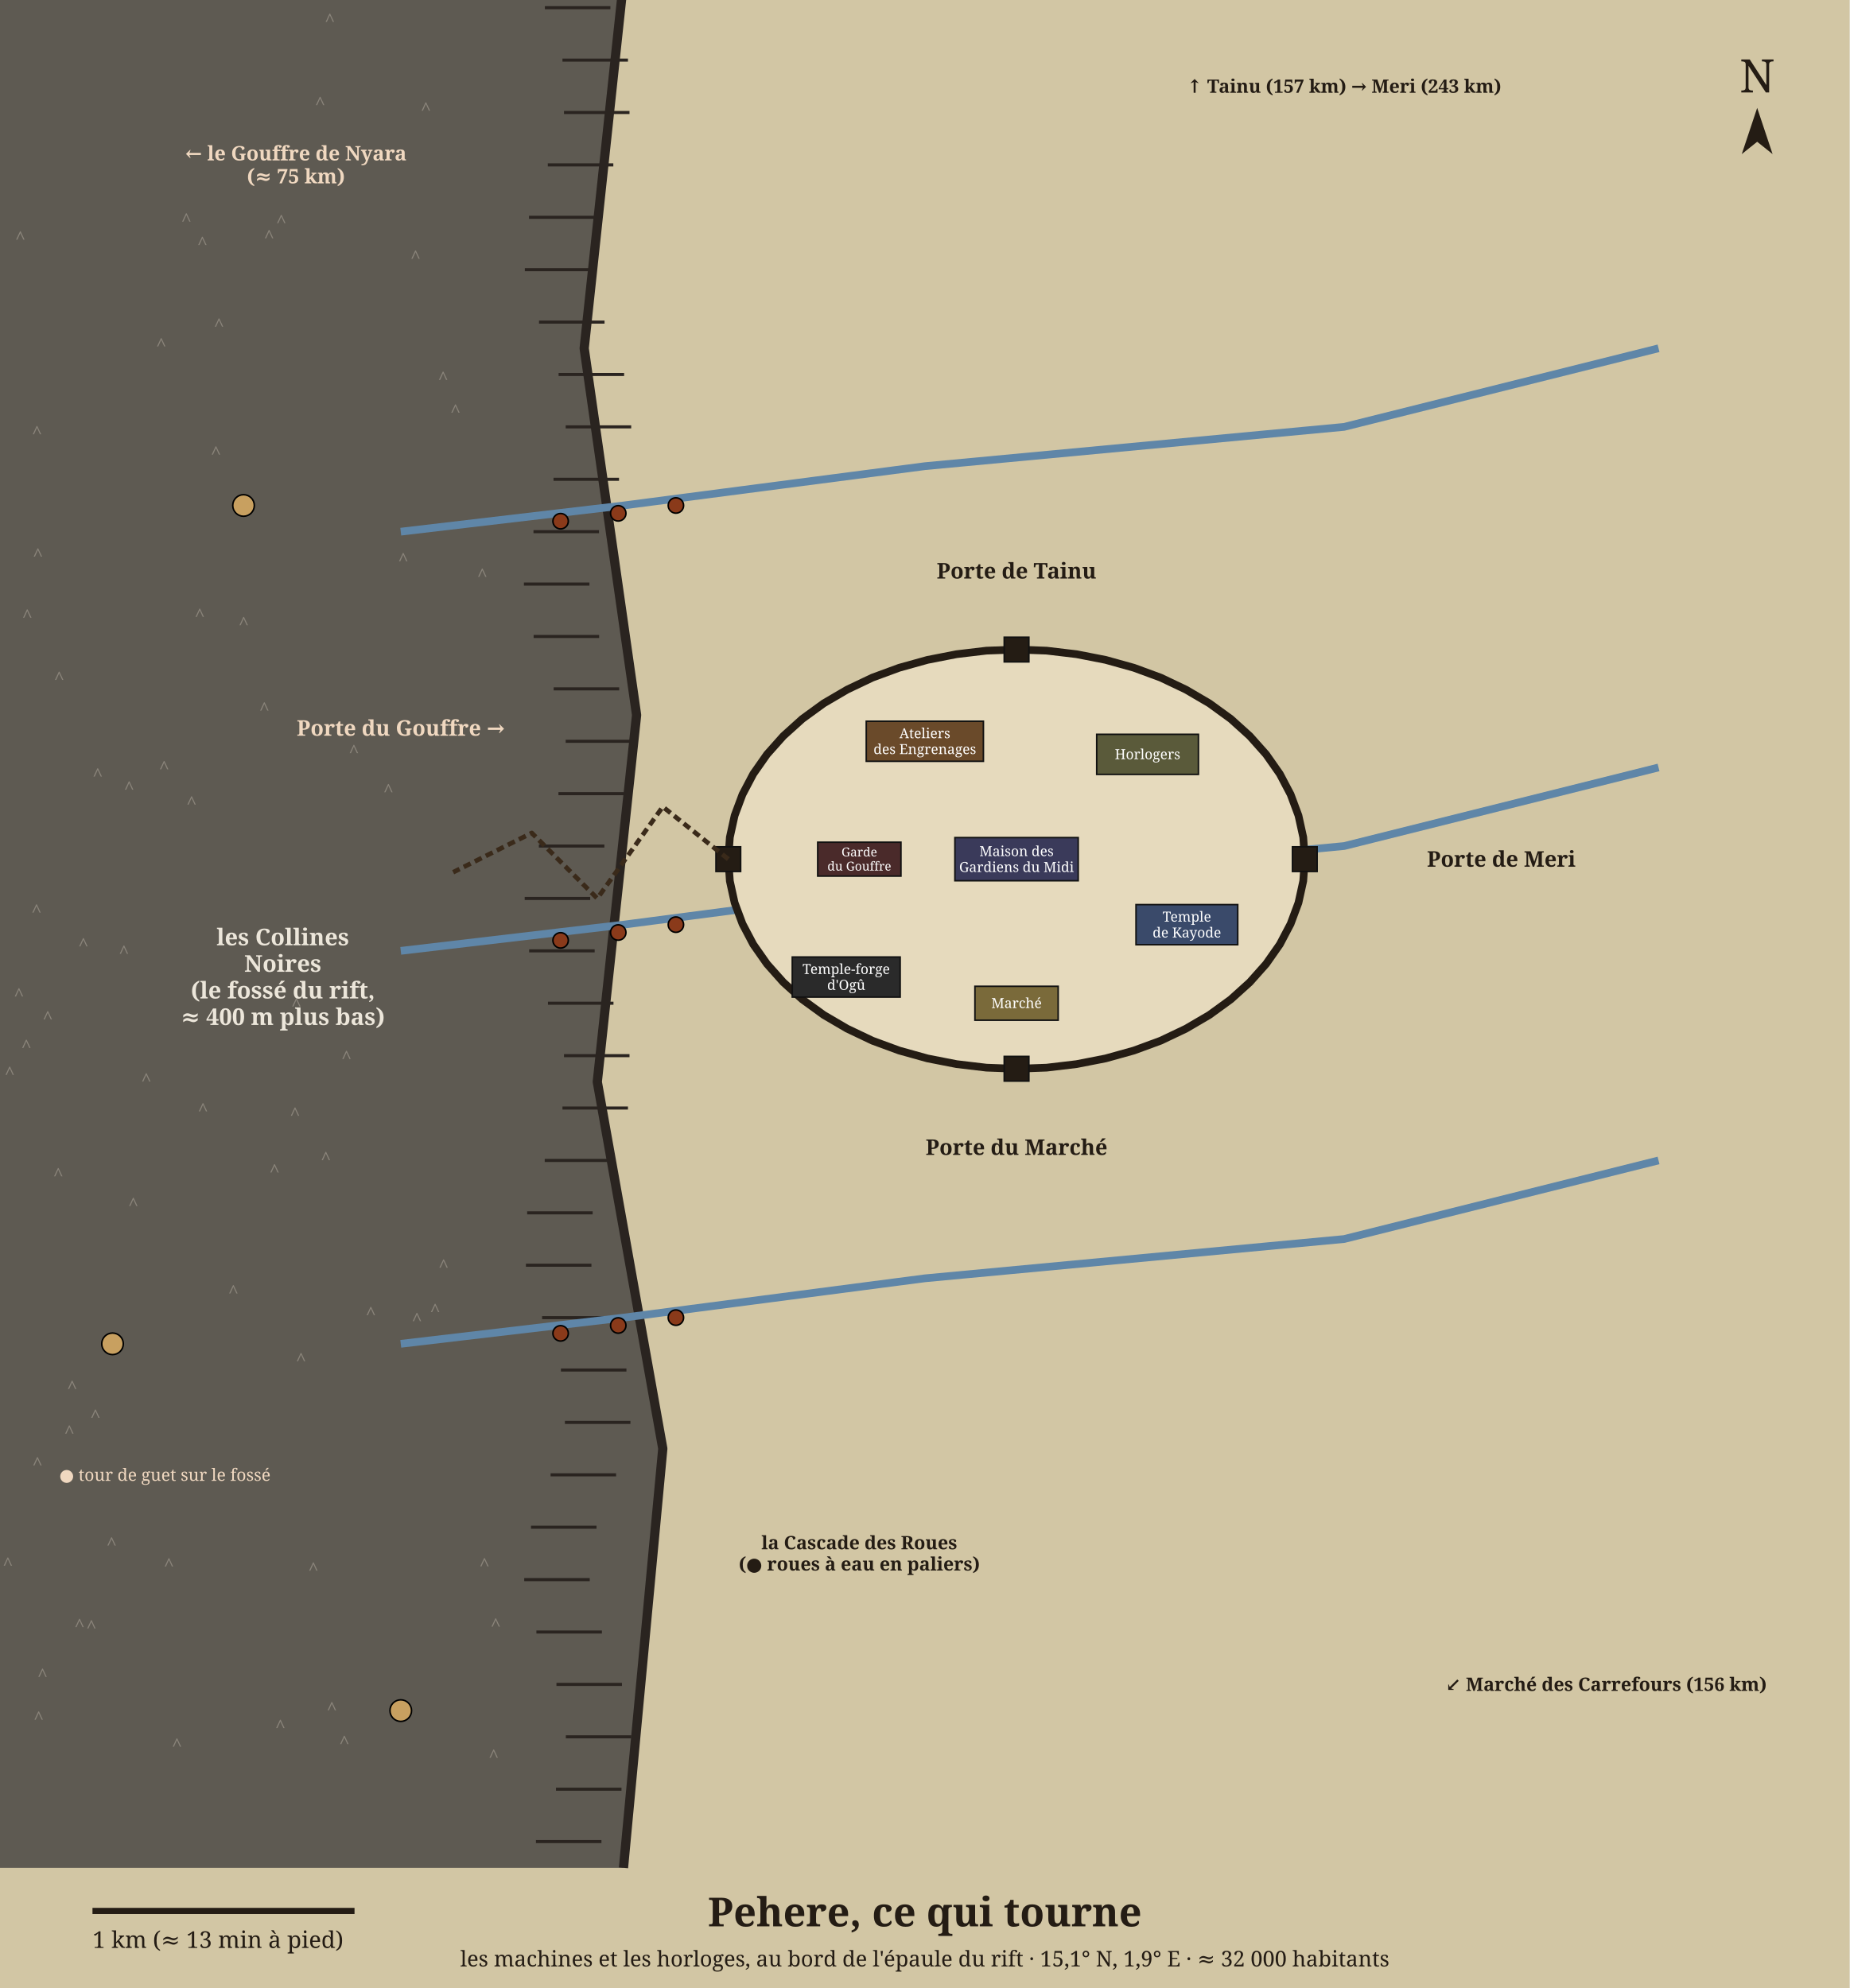
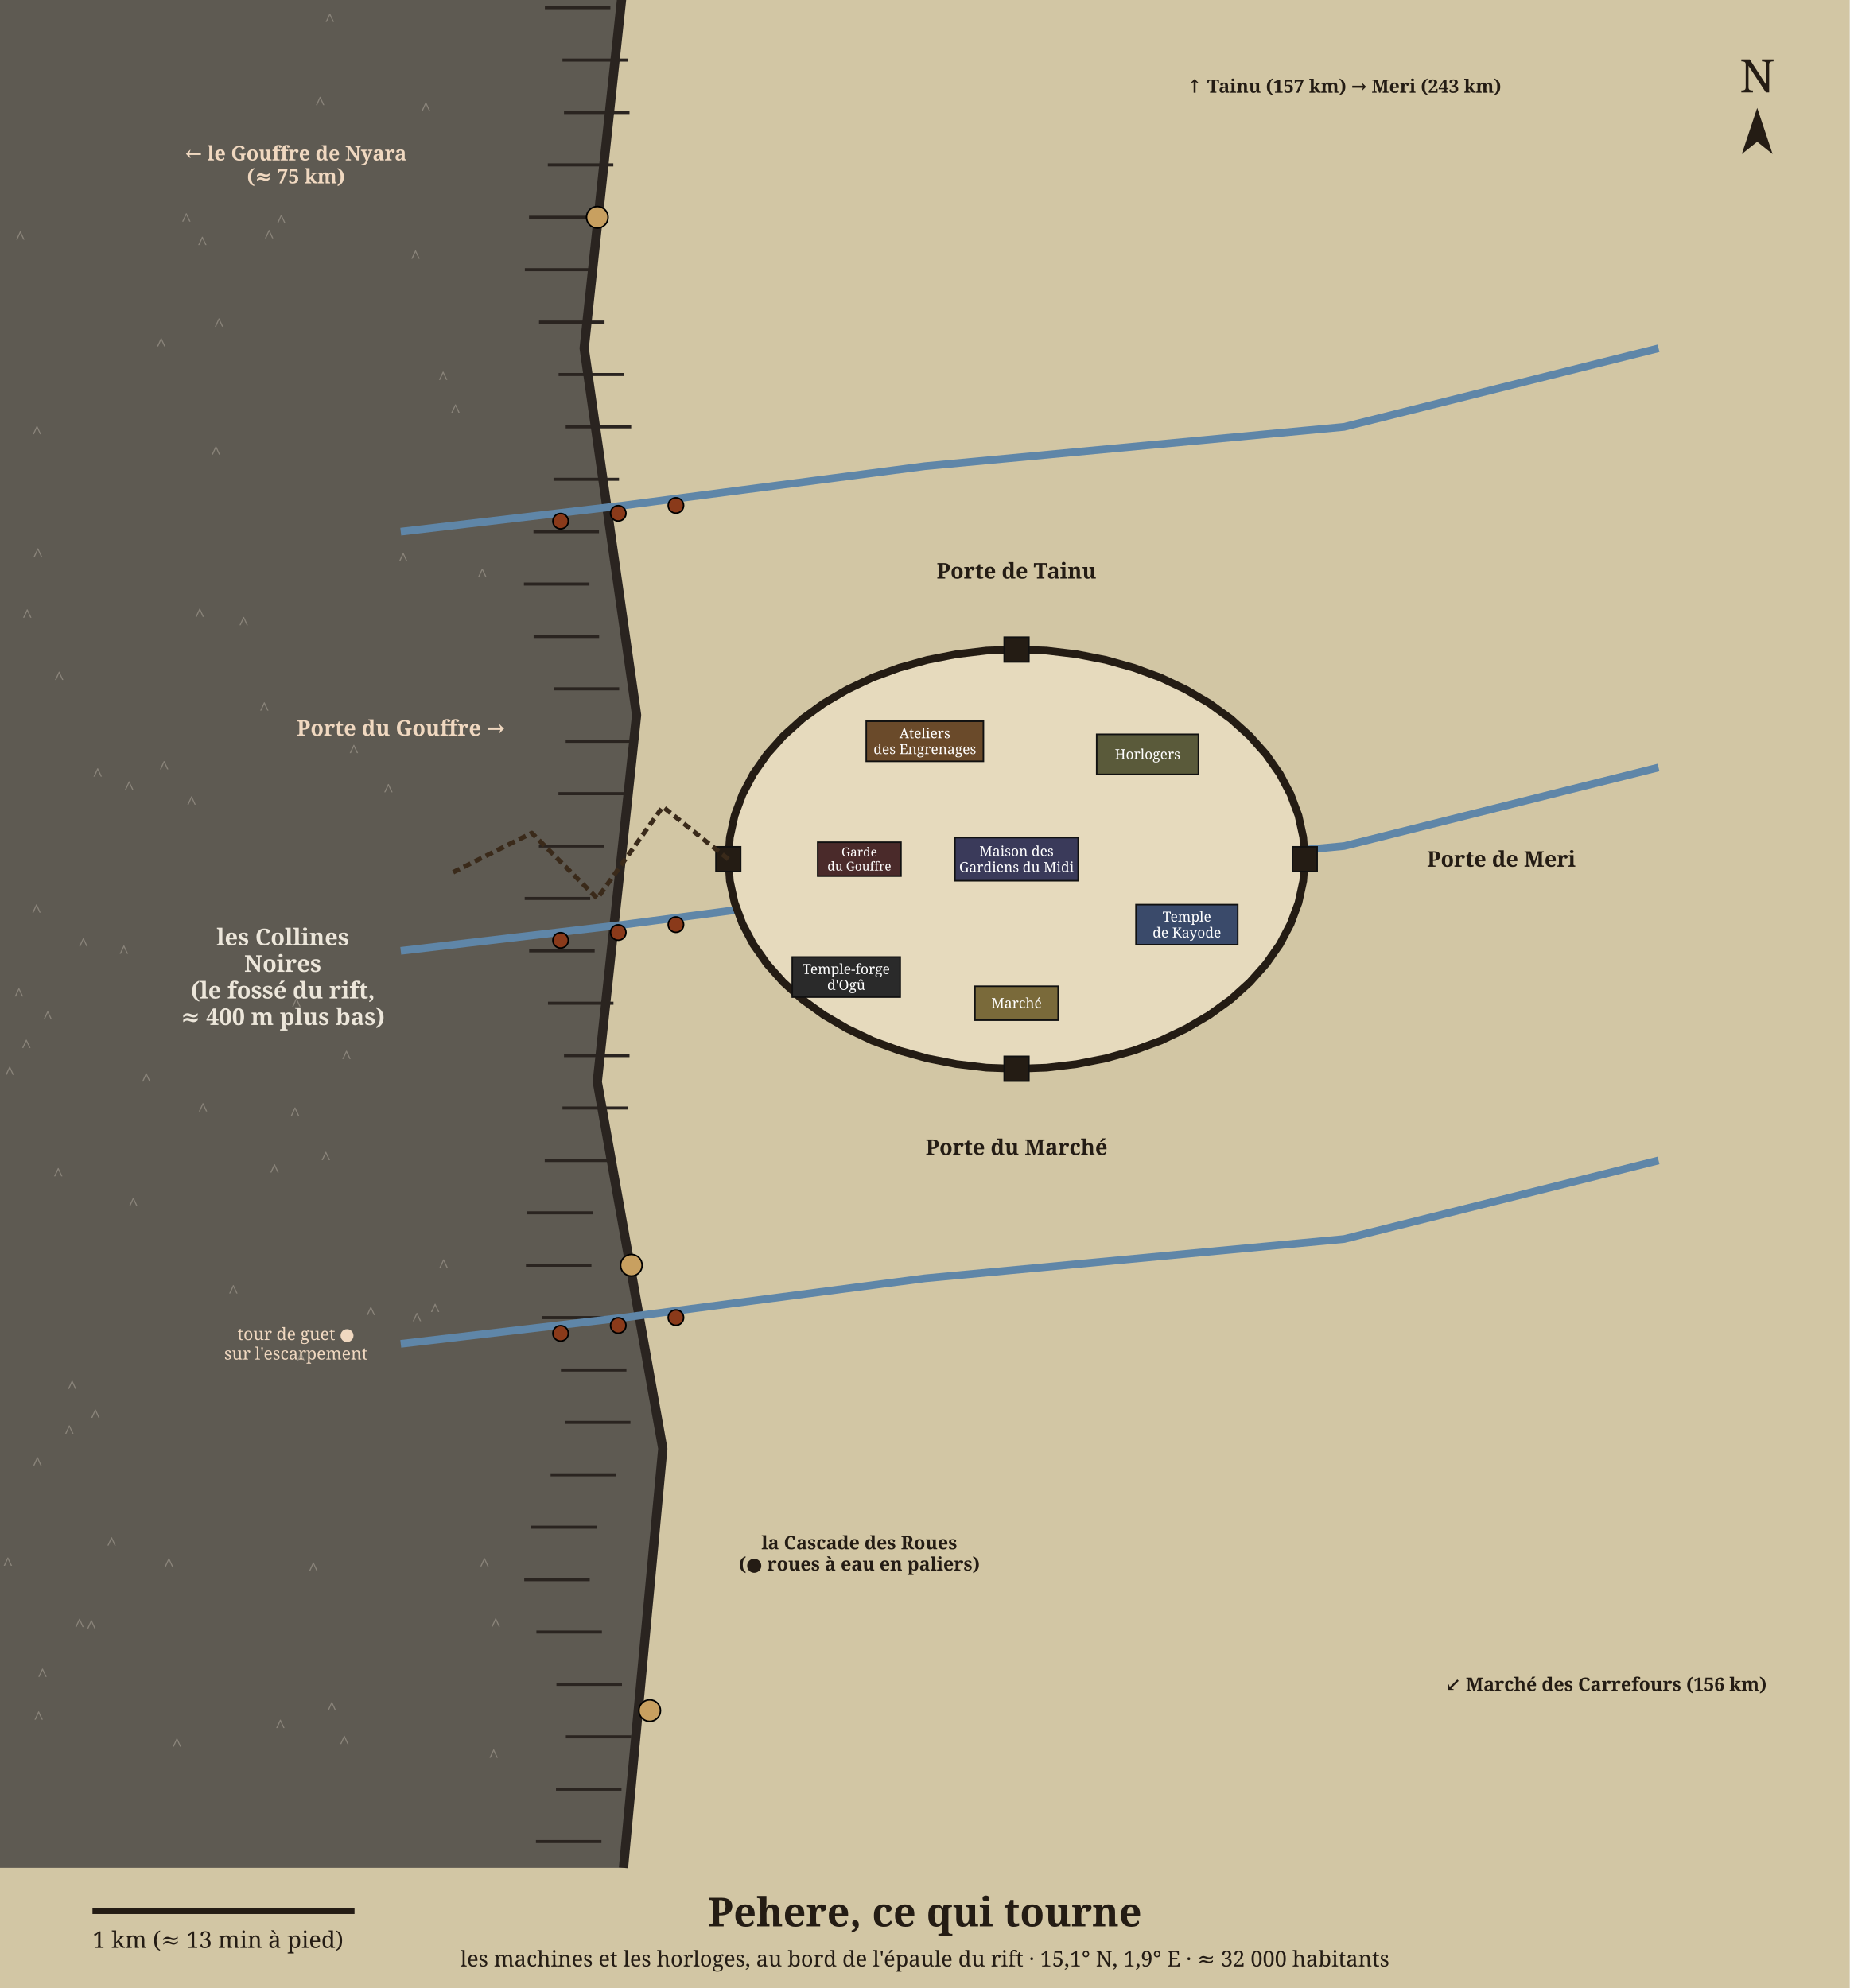
<svg xmlns="http://www.w3.org/2000/svg" viewBox="0 0 1200 1290" font-family="Georgia, serif">
  <rect width="1200" height="1290" fill="#d2c6a4" />
  <polygon points="-12.0,1212.0 404.5,1212.0 430.0,940.0 387.5,702.0 413.0,464.0 379.0,226.0 404.5,-12.0 -12.0,-12.0" fill="#5e5a52" stroke="none" stroke-width="1" />
  <text x="109.6" y="1019.7" font-size="12" text-anchor="middle" fill="#8a847a">^</text>
  <text x="215.3" y="1113.0" font-size="12" text-anchor="middle" fill="#8a847a">^</text>
  <text x="178.1" y="764.0" font-size="12" text-anchor="middle" fill="#8a847a">^</text>
  <text x="23.7" y="595.4" font-size="12" text-anchor="middle" fill="#8a847a">^</text>
  <text x="17.1" y="683.2" font-size="12" text-anchor="middle" fill="#8a847a">^</text>
  <text x="27.6" y="1091.3" font-size="12" text-anchor="middle" fill="#8a847a">^</text>
  <text x="142.1" y="215.2" font-size="12" text-anchor="middle" fill="#8a847a">^</text>
  <text x="45.0" y="933.5" font-size="12" text-anchor="middle" fill="#8a847a">^</text>
  <text x="207.7" y="71.4" font-size="12" text-anchor="middle" fill="#8a847a">^</text>
  <text x="191.4" y="727.2" font-size="12" text-anchor="middle" fill="#8a847a">^</text>
  <text x="320.3" y="1143.8" font-size="12" text-anchor="middle" fill="#8a847a">^</text>
  <text x="282.3" y="854.6" font-size="12" text-anchor="middle" fill="#8a847a">^</text>
  <text x="51.6" y="1059.0" font-size="12" text-anchor="middle" fill="#8a847a">^</text>
  <text x="104.6" y="228.0" font-size="12" text-anchor="middle" fill="#8a847a">^</text>
  <text x="63.4" y="507.1" font-size="12" text-anchor="middle" fill="#8a847a">^</text>
  <text x="211.4" y="756.0" font-size="12" text-anchor="middle" fill="#8a847a">^</text>
  <text x="181.9" y="1124.5" font-size="12" text-anchor="middle" fill="#8a847a">^</text>
  <text x="24.3" y="954.1" font-size="12" text-anchor="middle" fill="#8a847a">^</text>
  <text x="224.8" y="690.4" font-size="12" text-anchor="middle" fill="#8a847a">^</text>
  <text x="106.5" y="502.4" font-size="12" text-anchor="middle" fill="#8a847a">^</text>
  <text x="151.4" y="842.5" font-size="12" text-anchor="middle" fill="#8a847a">^</text>
  <text x="261.6" y="367.4" font-size="12" text-anchor="middle" fill="#8a847a">^</text>
  <text x="83.8" y="515.6" font-size="12" text-anchor="middle" fill="#8a847a">^</text>
  <text x="174.6" y="157.8" font-size="12" text-anchor="middle" fill="#8a847a">^</text>
  <text x="240.6" y="856.6" font-size="12" text-anchor="middle" fill="#8a847a">^</text>
  <text x="321.6" y="1058.7" font-size="12" text-anchor="middle" fill="#8a847a">^</text>
  <text x="140.1" y="298.2" font-size="12" text-anchor="middle" fill="#8a847a">^</text>
  <text x="54.1" y="617.3" font-size="12" text-anchor="middle" fill="#8a847a">^</text>
  <text x="17.7" y="404.0" font-size="12" text-anchor="middle" fill="#8a847a">^</text>
  <text x="252.0" y="517.3" font-size="12" text-anchor="middle" fill="#8a847a">^</text>
  <text x="287.8" y="825.8" font-size="12" text-anchor="middle" fill="#8a847a">^</text>
  <text x="229.6" y="491.9" font-size="12" text-anchor="middle" fill="#8a847a">^</text>
  <text x="192.3" y="656.3" font-size="12" text-anchor="middle" fill="#8a847a">^</text>
  <text x="276.3" y="75.0" font-size="12" text-anchor="middle" fill="#8a847a">^</text>
  <text x="158.1" y="408.9" font-size="12" text-anchor="middle" fill="#8a847a">^</text>
  <text x="24.6" y="364.4" font-size="12" text-anchor="middle" fill="#8a847a">^</text>
  <text x="214.0" y="17.4" font-size="12" text-anchor="middle" fill="#8a847a">^</text>
  <text x="270.5" y="860.5" font-size="12" text-anchor="middle" fill="#8a847a">^</text>
  <text x="129.6" y="403.5" font-size="12" text-anchor="middle" fill="#8a847a">^</text>
  <text x="12.3" y="649.8" font-size="12" text-anchor="middle" fill="#8a847a">^</text>
  <text x="59.3" y="1059.9" font-size="12" text-anchor="middle" fill="#8a847a">^</text>
  <text x="24.0" y="285.0" font-size="12" text-anchor="middle" fill="#8a847a">^</text>
  <text x="46.8" y="904.5" font-size="12" text-anchor="middle" fill="#8a847a">^</text>
  <text x="131.3" y="162.2" font-size="12" text-anchor="middle" fill="#8a847a">^</text>
  <text x="31.0" y="664.7" font-size="12" text-anchor="middle" fill="#8a847a">^</text>
  <text x="182.5" y="148.0" font-size="12" text-anchor="middle" fill="#8a847a">^</text>
  <text x="269.6" y="171.1" font-size="12" text-anchor="middle" fill="#8a847a">^</text>
  <text x="94.9" y="705.0" font-size="12" text-anchor="middle" fill="#8a847a">^</text>
  <text x="120.9" y="147.0" font-size="12" text-anchor="middle" fill="#8a847a">^</text>
  <text x="314.3" y="1019.6" font-size="12" text-anchor="middle" fill="#8a847a">^</text>
  <text x="61.9" y="923.2" font-size="12" text-anchor="middle" fill="#8a847a">^</text>
  <text x="80.4" y="622.1" font-size="12" text-anchor="middle" fill="#8a847a">^</text>
  <text x="195.3" y="886.5" font-size="12" text-anchor="middle" fill="#8a847a">^</text>
  <text x="6.3" y="700.7" font-size="12" text-anchor="middle" fill="#8a847a">^</text>
  <text x="124.3" y="525.3" font-size="12" text-anchor="middle" fill="#8a847a">^</text>
  <text x="312.9" y="377.5" font-size="12" text-anchor="middle" fill="#8a847a">^</text>
  <text x="171.5" y="464.3" font-size="12" text-anchor="middle" fill="#8a847a">^</text>
  <text x="223.4" y="1134.9" font-size="12" text-anchor="middle" fill="#8a847a">^</text>
  <text x="295.5" y="271.0" font-size="12" text-anchor="middle" fill="#8a847a">^</text>
  <text x="287.5" y="249.7" font-size="12" text-anchor="middle" fill="#8a847a">^</text>
  <text x="131.7" y="724.4" font-size="12" text-anchor="middle" fill="#8a847a">^</text>
  <text x="38.4" y="444.4" font-size="12" text-anchor="middle" fill="#8a847a">^</text>
  <text x="25.1" y="1119.1" font-size="12" text-anchor="middle" fill="#8a847a">^</text>
  <text x="72.4" y="1006.1" font-size="12" text-anchor="middle" fill="#8a847a">^</text>
  <text x="114.8" y="1136.6" font-size="12" text-anchor="middle" fill="#8a847a">^</text>
  <text x="5.1" y="1019.2" font-size="12" text-anchor="middle" fill="#8a847a">^</text>
  <text x="37.8" y="766.5" font-size="12" text-anchor="middle" fill="#8a847a">^</text>
  <text x="13.2" y="158.7" font-size="12" text-anchor="middle" fill="#8a847a">^</text>
  <text x="203.3" y="1022.4" font-size="12" text-anchor="middle" fill="#8a847a">^</text>
  <text x="86.5" y="785.8" font-size="12" text-anchor="middle" fill="#8a847a">^</text>
  <text x="183.5" y="613.4" font-size="15" text-anchor="middle" fill="#ece6da" font-weight="bold">les Collines</text>
  <text x="183.5" y="630.6" font-size="15" text-anchor="middle" fill="#ece6da" font-weight="bold">Noires</text>
  <text x="183.5" y="647.9" font-size="15" text-anchor="middle" fill="#ece6da" font-weight="bold">(le fossé du rift,</text>
  <text x="183.5" y="665.1" font-size="15" text-anchor="middle" fill="#ece6da" font-weight="bold">≈ 400 m plus bas)</text>
  <text x="192.0" y="104.1" font-size="13" text-anchor="middle" fill="#f0d8c0" font-weight="bold">← le Gouffre de Nyara</text>
  <text x="192.0" y="119.0" font-size="13" text-anchor="middle" fill="#f0d8c0" font-weight="bold">(≈ 75 km)</text>
  <polyline points="404.5,-12.0 379.0,226.0 413.0,464.0 387.5,702.0 430.0,940.0 404.5,1212.0" fill="none" stroke="#2a2420" stroke-width="6" stroke-linejoin="round" />
  <polyline points="396.0,5.0 353.5,5.0" fill="none" stroke="#2a2420" stroke-width="2" stroke-linejoin="round" />
  <polyline points="407.4,39.0 364.9,39.0" fill="none" stroke="#2a2420" stroke-width="2" stroke-linejoin="round" />
  <polyline points="408.4,73.0 365.9,73.0" fill="none" stroke="#2a2420" stroke-width="2" stroke-linejoin="round" />
  <polyline points="397.9,107.0 355.4,107.0" fill="none" stroke="#2a2420" stroke-width="2" stroke-linejoin="round" />
  <polyline points="385.7,141.0 343.2,141.0" fill="none" stroke="#2a2420" stroke-width="2" stroke-linejoin="round" />
  <polyline points="383.0,175.0 340.5,175.0" fill="none" stroke="#2a2420" stroke-width="2" stroke-linejoin="round" />
  <polyline points="392.2,209.0 349.7,209.0" fill="none" stroke="#2a2420" stroke-width="2" stroke-linejoin="round" />
  <polyline points="404.9,243.0 362.4,243.0" fill="none" stroke="#2a2420" stroke-width="2" stroke-linejoin="round" />
  <polyline points="409.5,277.0 367.0,277.0" fill="none" stroke="#2a2420" stroke-width="2" stroke-linejoin="round" />
  <polyline points="401.6,311.0 359.1,311.0" fill="none" stroke="#2a2420" stroke-width="2" stroke-linejoin="round" />
  <polyline points="388.6,345.0 346.1,345.0" fill="none" stroke="#2a2420" stroke-width="2" stroke-linejoin="round" />
  <polyline points="382.4,379.0 339.9,379.0" fill="none" stroke="#2a2420" stroke-width="2" stroke-linejoin="round" />
  <polyline points="388.7,413.0 346.2,413.0" fill="none" stroke="#2a2420" stroke-width="2" stroke-linejoin="round" />
  <polyline points="401.7,447.0 359.2,447.0" fill="none" stroke="#2a2420" stroke-width="2" stroke-linejoin="round" />
  <polyline points="409.5,481.0 367.0,481.0" fill="none" stroke="#2a2420" stroke-width="2" stroke-linejoin="round" />
  <polyline points="404.8,515.0 362.3,515.0" fill="none" stroke="#2a2420" stroke-width="2" stroke-linejoin="round" />
  <polyline points="392.1,549.0 349.6,549.0" fill="none" stroke="#2a2420" stroke-width="2" stroke-linejoin="round" />
  <polyline points="382.9,583.0 340.4,583.0" fill="none" stroke="#2a2420" stroke-width="2" stroke-linejoin="round" />
  <polyline points="385.8,617.0 343.3,617.0" fill="none" stroke="#2a2420" stroke-width="2" stroke-linejoin="round" />
  <polyline points="398.0,651.0 355.5,651.0" fill="none" stroke="#2a2420" stroke-width="2" stroke-linejoin="round" />
  <polyline points="408.4,685.0 365.9,685.0" fill="none" stroke="#2a2420" stroke-width="2" stroke-linejoin="round" />
  <polyline points="407.4,719.0 364.9,719.0" fill="none" stroke="#2a2420" stroke-width="2" stroke-linejoin="round" />
  <polyline points="395.9,753.0 353.4,753.0" fill="none" stroke="#2a2420" stroke-width="2" stroke-linejoin="round" />
  <polyline points="384.5,787.0 342.0,787.0" fill="none" stroke="#2a2420" stroke-width="2" stroke-linejoin="round" />
  <polyline points="383.7,821.0 341.2,821.0" fill="none" stroke="#2a2420" stroke-width="2" stroke-linejoin="round" />
  <polyline points="394.2,855.0 351.7,855.0" fill="none" stroke="#2a2420" stroke-width="2" stroke-linejoin="round" />
  <polyline points="406.4,889.0 363.9,889.0" fill="none" stroke="#2a2420" stroke-width="2" stroke-linejoin="round" />
  <polyline points="409.0,923.0 366.5,923.0" fill="none" stroke="#2a2420" stroke-width="2" stroke-linejoin="round" />
  <polyline points="399.7,957.0 357.2,957.0" fill="none" stroke="#2a2420" stroke-width="2" stroke-linejoin="round" />
  <polyline points="387.0,991.0 344.5,991.0" fill="none" stroke="#2a2420" stroke-width="2" stroke-linejoin="round" />
  <polyline points="382.6,1025.0 340.1,1025.0" fill="none" stroke="#2a2420" stroke-width="2" stroke-linejoin="round" />
  <polyline points="390.5,1059.0 348.0,1059.0" fill="none" stroke="#2a2420" stroke-width="2" stroke-linejoin="round" />
  <polyline points="403.5,1093.0 361.0,1093.0" fill="none" stroke="#2a2420" stroke-width="2" stroke-linejoin="round" />
  <polyline points="409.6,1127.0 367.1,1127.0" fill="none" stroke="#2a2420" stroke-width="2" stroke-linejoin="round" />
  <polyline points="403.2,1161.0 360.7,1161.0" fill="none" stroke="#2a2420" stroke-width="2" stroke-linejoin="round" />
  <polyline points="390.2,1195.0 347.7,1195.0" fill="none" stroke="#2a2420" stroke-width="2" stroke-linejoin="round" />
  <polyline points="1076.0,226.0 872.0,277.0 600.0,302.5 404.5,328.0 260.0,345.0" fill="none" stroke="#5f86a8" stroke-width="5" stroke-linejoin="round" />
  <circle cx="438.5" cy="328.0" r="5" fill="#8a3a1a" stroke="#000" />
  <circle cx="401.1" cy="333.1" r="5" fill="#8a3a1a" stroke="#000" />
  <circle cx="363.7" cy="338.2" r="5" fill="#8a3a1a" stroke="#000" />
  <polyline points="1076.0,498.0 872.0,549.0 600.0,574.5 404.5,600.0 260.0,617.0" fill="none" stroke="#5f86a8" stroke-width="5" stroke-linejoin="round" />
  <circle cx="438.5" cy="600.0" r="5" fill="#8a3a1a" stroke="#000" />
  <circle cx="401.1" cy="605.1" r="5" fill="#8a3a1a" stroke="#000" />
  <circle cx="363.7" cy="610.2" r="5" fill="#8a3a1a" stroke="#000" />
  <polyline points="1076.0,753.0 872.0,804.0 600.0,829.5 404.5,855.0 260.0,872.0" fill="none" stroke="#5f86a8" stroke-width="5" stroke-linejoin="round" />
  <circle cx="438.5" cy="855.0" r="5" fill="#8a3a1a" stroke="#000" />
  <circle cx="401.1" cy="860.1" r="5" fill="#8a3a1a" stroke="#000" />
  <circle cx="363.7" cy="865.2" r="5" fill="#8a3a1a" stroke="#000" />
  <text x="557.5" y="1005.3" font-size="12" text-anchor="middle" fill="#241c14" font-weight="bold">la Cascade des Roues</text>
  <text x="557.5" y="1019.1" font-size="12" text-anchor="middle" fill="#241c14" font-weight="bold">(● roues à eau en paliers)</text>
  <polygon points="846.5,557.5 845.5,543.3 842.4,529.2 837.3,515.5 830.3,502.2 821.4,489.5 810.8,477.6 798.5,466.5 784.6,456.4 769.4,447.5 753.0,439.7 735.6,433.3 717.3,428.2 698.4,424.5 679.0,422.2 659.5,421.5 640.0,422.2 620.6,424.5 601.7,428.2 583.4,433.3 566.0,439.7 549.6,447.5 534.4,456.4 520.5,466.5 508.2,477.6 497.6,489.5 488.7,502.2 481.7,515.5 476.6,529.2 473.5,543.3 472.5,557.5 473.5,571.7 476.6,585.8 481.7,599.5 488.7,612.8 497.6,625.5 508.2,637.4 520.5,648.5 534.4,658.6 549.6,667.5 566.0,675.3 583.4,681.7 601.7,686.8 620.6,690.5 640.0,692.8 659.5,693.5 679.0,692.8 698.4,690.5 717.3,686.8 735.6,681.7 753.0,675.3 769.4,667.5 784.6,658.6 798.5,648.5 810.8,637.4 821.4,625.5 830.3,612.8 837.3,599.5 842.4,585.8 845.5,571.7" fill="#e6dabd" stroke="#241c14" stroke-width="5" />
  <rect x="562.0" y="468.0" width="76" height="26" fill="#6a4a2a" stroke="#111" />
  <text x="600.0" y="479.0" font-size="9" text-anchor="middle" fill="#fff">Ateliers</text>
  <text x="600.0" y="489.3" font-size="9" text-anchor="middle" fill="#fff">des Engrenages</text>
  <rect x="711.5" y="476.5" width="66" height="26" fill="#5a5a3a" stroke="#111" />
  <text x="744.5" y="492.6" font-size="9" text-anchor="middle" fill="#fff">Horlogers</text>
  <rect x="619.5" y="543.5" width="80" height="28" fill="#3a3a5a" stroke="#111" />
  <text x="659.5" y="555.5" font-size="9" text-anchor="middle" fill="#fff">Maison des</text>
  <text x="659.5" y="565.8" font-size="9" text-anchor="middle" fill="#fff">Gardiens du Midi</text>
  <rect x="514.0" y="621.0" width="70" height="26" fill="#2a2a2a" stroke="#111" />
  <text x="549.0" y="632.0" font-size="9" text-anchor="middle" fill="#fff">Temple-forge</text>
  <text x="549.0" y="642.3" font-size="9" text-anchor="middle" fill="#fff">d'Ogû</text>
  <rect x="737.0" y="587.0" width="66" height="26" fill="#3a4a6a" stroke="#111" />
  <text x="770.0" y="598.0" font-size="9" text-anchor="middle" fill="#fff">Temple</text>
  <text x="770.0" y="608.3" font-size="9" text-anchor="middle" fill="#fff">de Kayode</text>
  <rect x="632.5" y="640.0" width="54" height="22" fill="#7a6a3a" stroke="#111" />
  <text x="659.5" y="654.1" font-size="9" text-anchor="middle" fill="#fff">Marché</text>
  <rect x="530.5" y="546.5" width="54" height="22" fill="#4a2a2a" stroke="#111" />
  <text x="557.5" y="555.7" font-size="8" text-anchor="middle" fill="#fff">Garde</text>
  <text x="557.5" y="564.9" font-size="8" text-anchor="middle" fill="#fff">du Gouffre</text>
  <rect x="651.5" y="413.5" width="16" height="16" fill="#241c14" stroke="#111" />
  <text x="659.5" y="375.4" font-size="14" text-anchor="middle" fill="#241c14" font-weight="bold">Porte de Tainu</text>
  <rect x="838.5" y="549.5" width="16" height="16" fill="#241c14" stroke="#111" />
  <text x="974.0" y="562.4" font-size="14" text-anchor="middle" fill="#241c14" font-weight="bold">Porte de Meri</text>
  <rect x="651.5" y="685.5" width="16" height="16" fill="#241c14" stroke="#111" />
  <text x="659.5" y="749.4" font-size="14" text-anchor="middle" fill="#241c14" font-weight="bold">Porte du Marché</text>
  <rect x="464.5" y="549.5" width="16" height="16" fill="#241c14" stroke="#111" />
  <text x="260.0" y="477.4" font-size="14" text-anchor="middle" fill="#f0d8c0" font-weight="bold">Porte du Gouffre →</text>
  <polyline points="472.5,557.5 430.0,523.5 387.5,583.0 345.0,540.5 294.0,566.0" fill="none" stroke="#3a2a1a" stroke-width="3" stroke-linejoin="round" stroke-dasharray="5 3" />
-   <circle cx="158.0" cy="328.0" r="7" fill="#c8a060" stroke="#000" />
-   <circle cx="73.0" cy="872.0" r="7" fill="#c8a060" stroke="#000" />
-   <circle cx="260.0" cy="1110.0" r="7" fill="#c8a060" stroke="#000" />
-   <text x="107.0" y="960.9" font-size="11" text-anchor="middle" fill="#f0d8c0">● tour de guet sur le fossé</text>
+   <circle cx="387.5" cy="141.0" r="7" fill="#c8a060" stroke="#000" />
+   <circle cx="409.6" cy="821.0" r="7" fill="#c8a060" stroke="#000" />
+   <circle cx="421.5" cy="1110.0" r="7" fill="#c8a060" stroke="#000" />
+   <text x="192.0" y="869.5" font-size="11" text-anchor="middle" fill="#f0d8c0">tour de guet ●</text>
+   <text x="192.0" y="882.2" font-size="11" text-anchor="middle" fill="#f0d8c0">sur l'escarpement</text>
  <text x="1042.0" y="1097.2" font-size="12" text-anchor="middle" fill="#241c14" font-weight="bold">↙ Marché des Carrefours (156 km)</text>
  <text x="872.0" y="60.2" font-size="12" text-anchor="middle" fill="#241c14" font-weight="bold">↑ Tainu (157 km)  → Meri (243 km)</text>
  <line x1="60" y1="1240" x2="230" y2="1240" stroke="#241c14" stroke-width="4" />
  <text x="60" y="1264" font-size="15" fill="#241c14">1 km (≈ 13 min à pied)</text>
  <text x="1140" y="60" font-size="30" text-anchor="middle" fill="#241c14">N</text>
  <polygon points="1140,70 1130,100 1140,92 1150,100" fill="#241c14" />
  <text x="600.0" y="1250" font-size="26" text-anchor="middle" fill="#241c14" font-weight="bold">Pehere, ce qui tourne</text>
  <text x="600.0" y="1276" font-size="14" text-anchor="middle" fill="#241c14">les machines et les horloges, au bord de l'épaule du rift · 15,1° N, 1,9° E · ≈ 32 000 habitants</text>
</svg>
